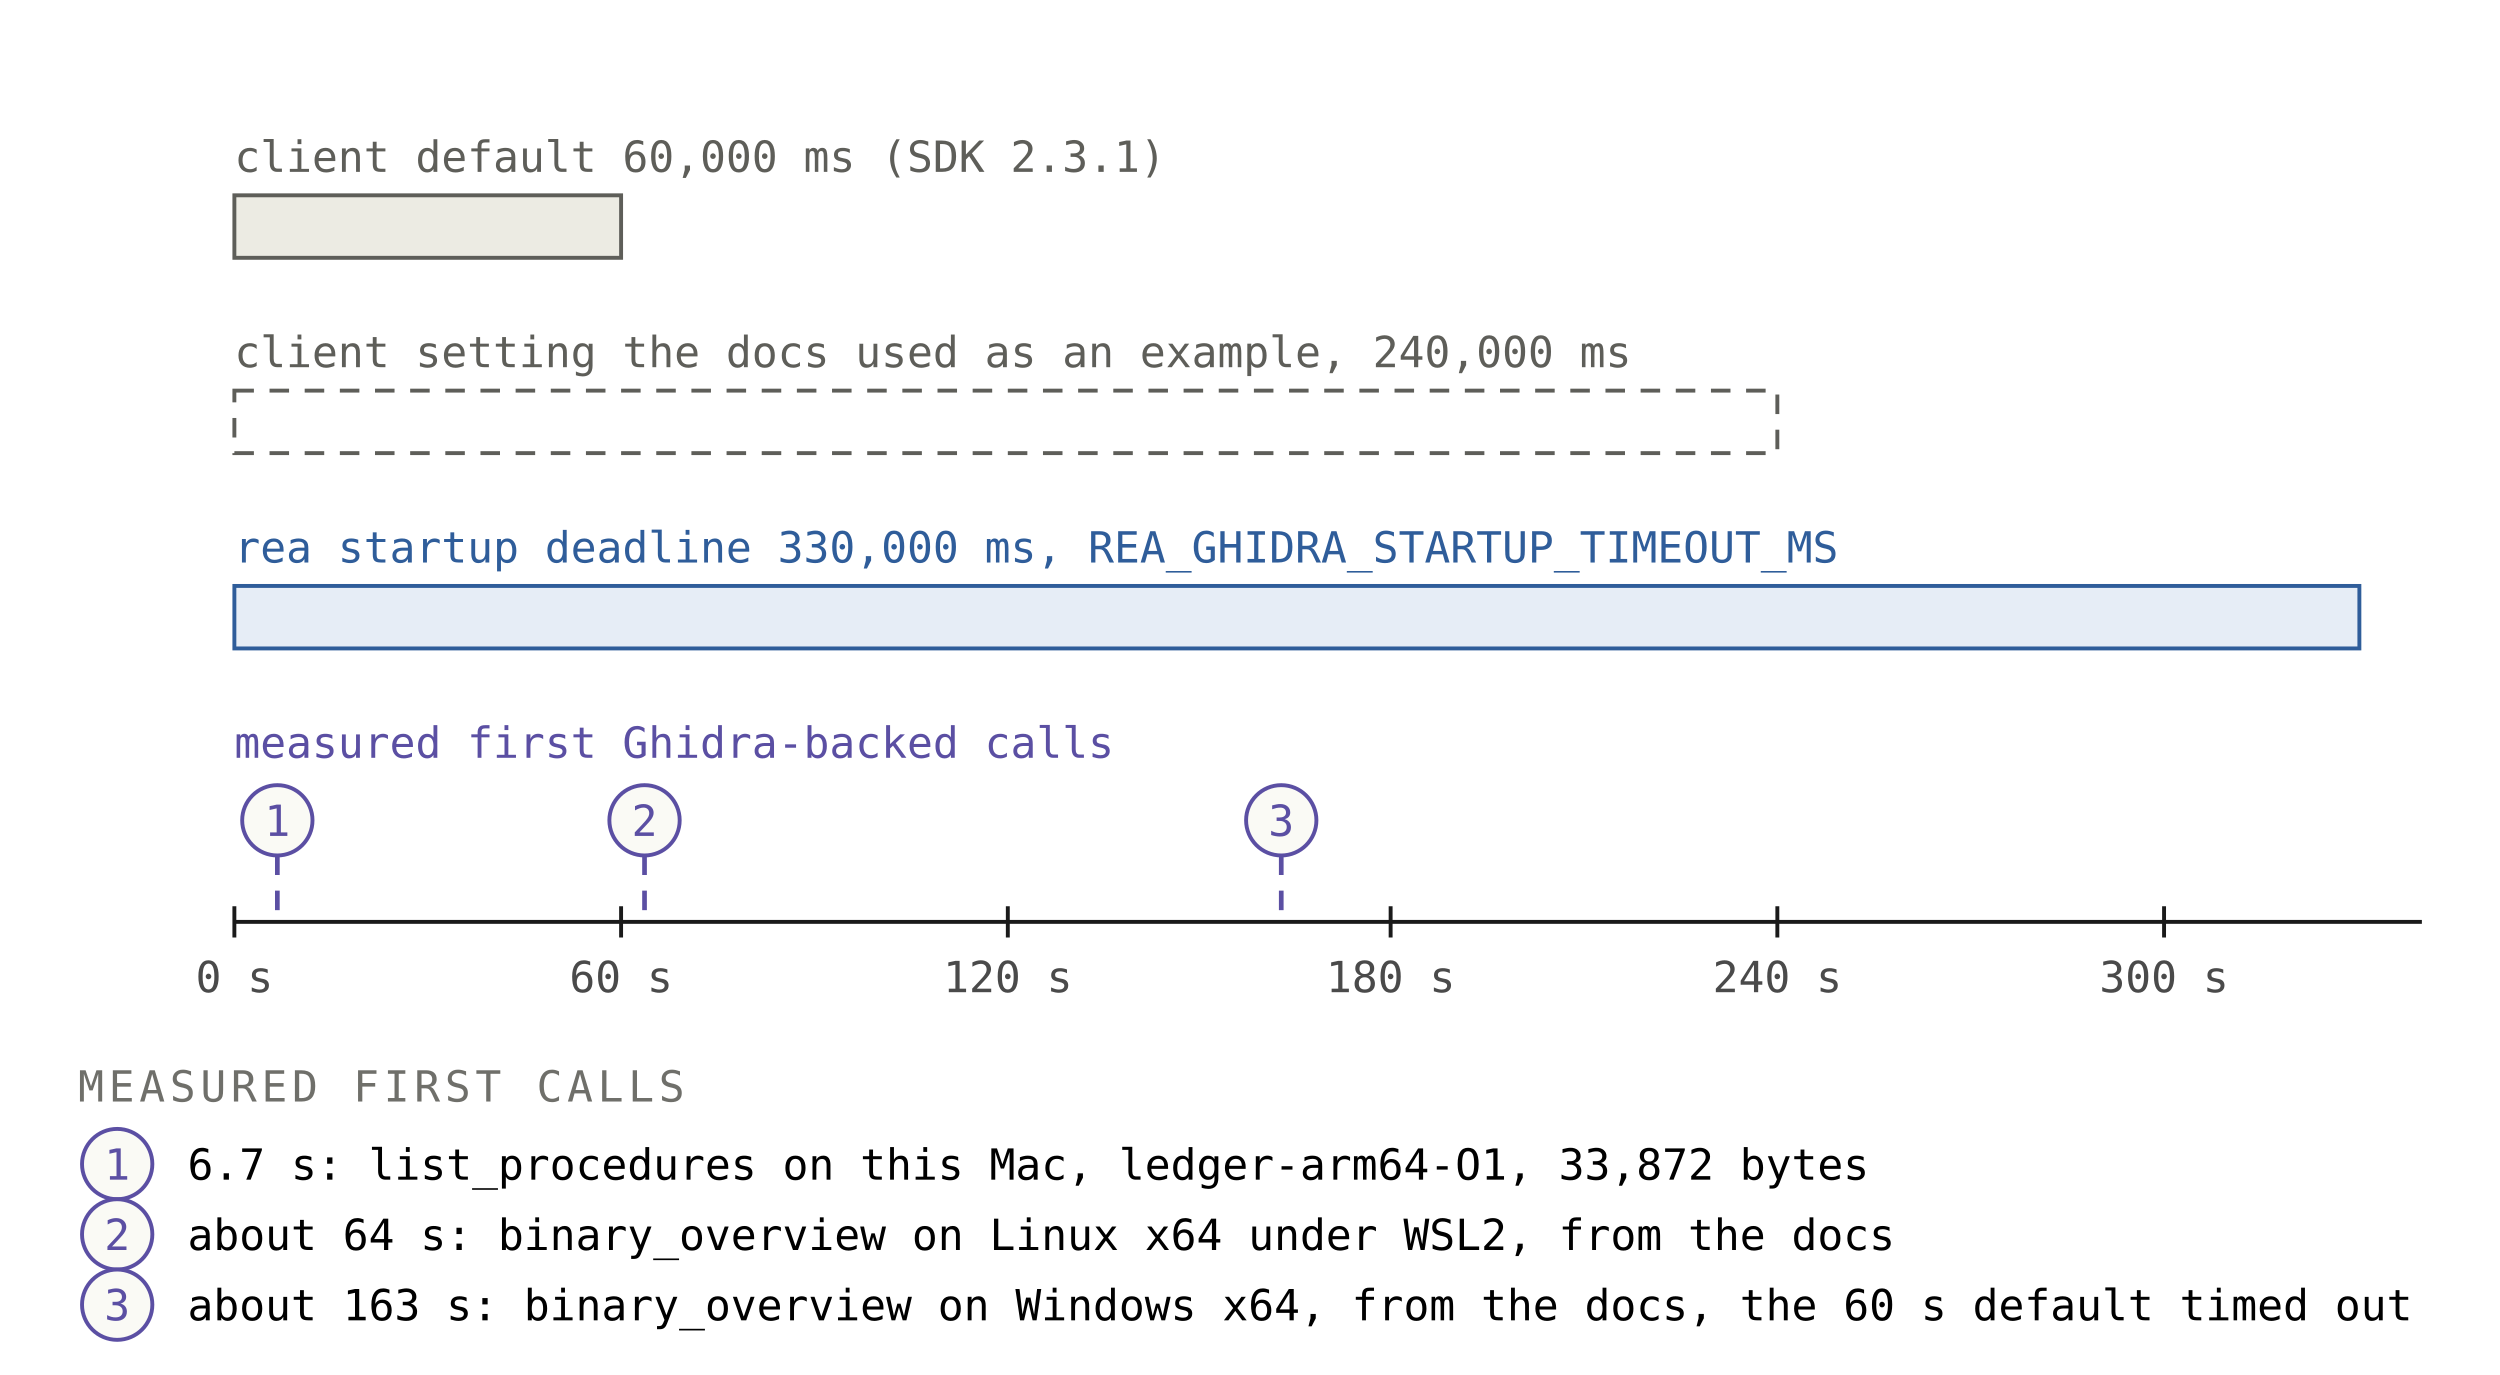
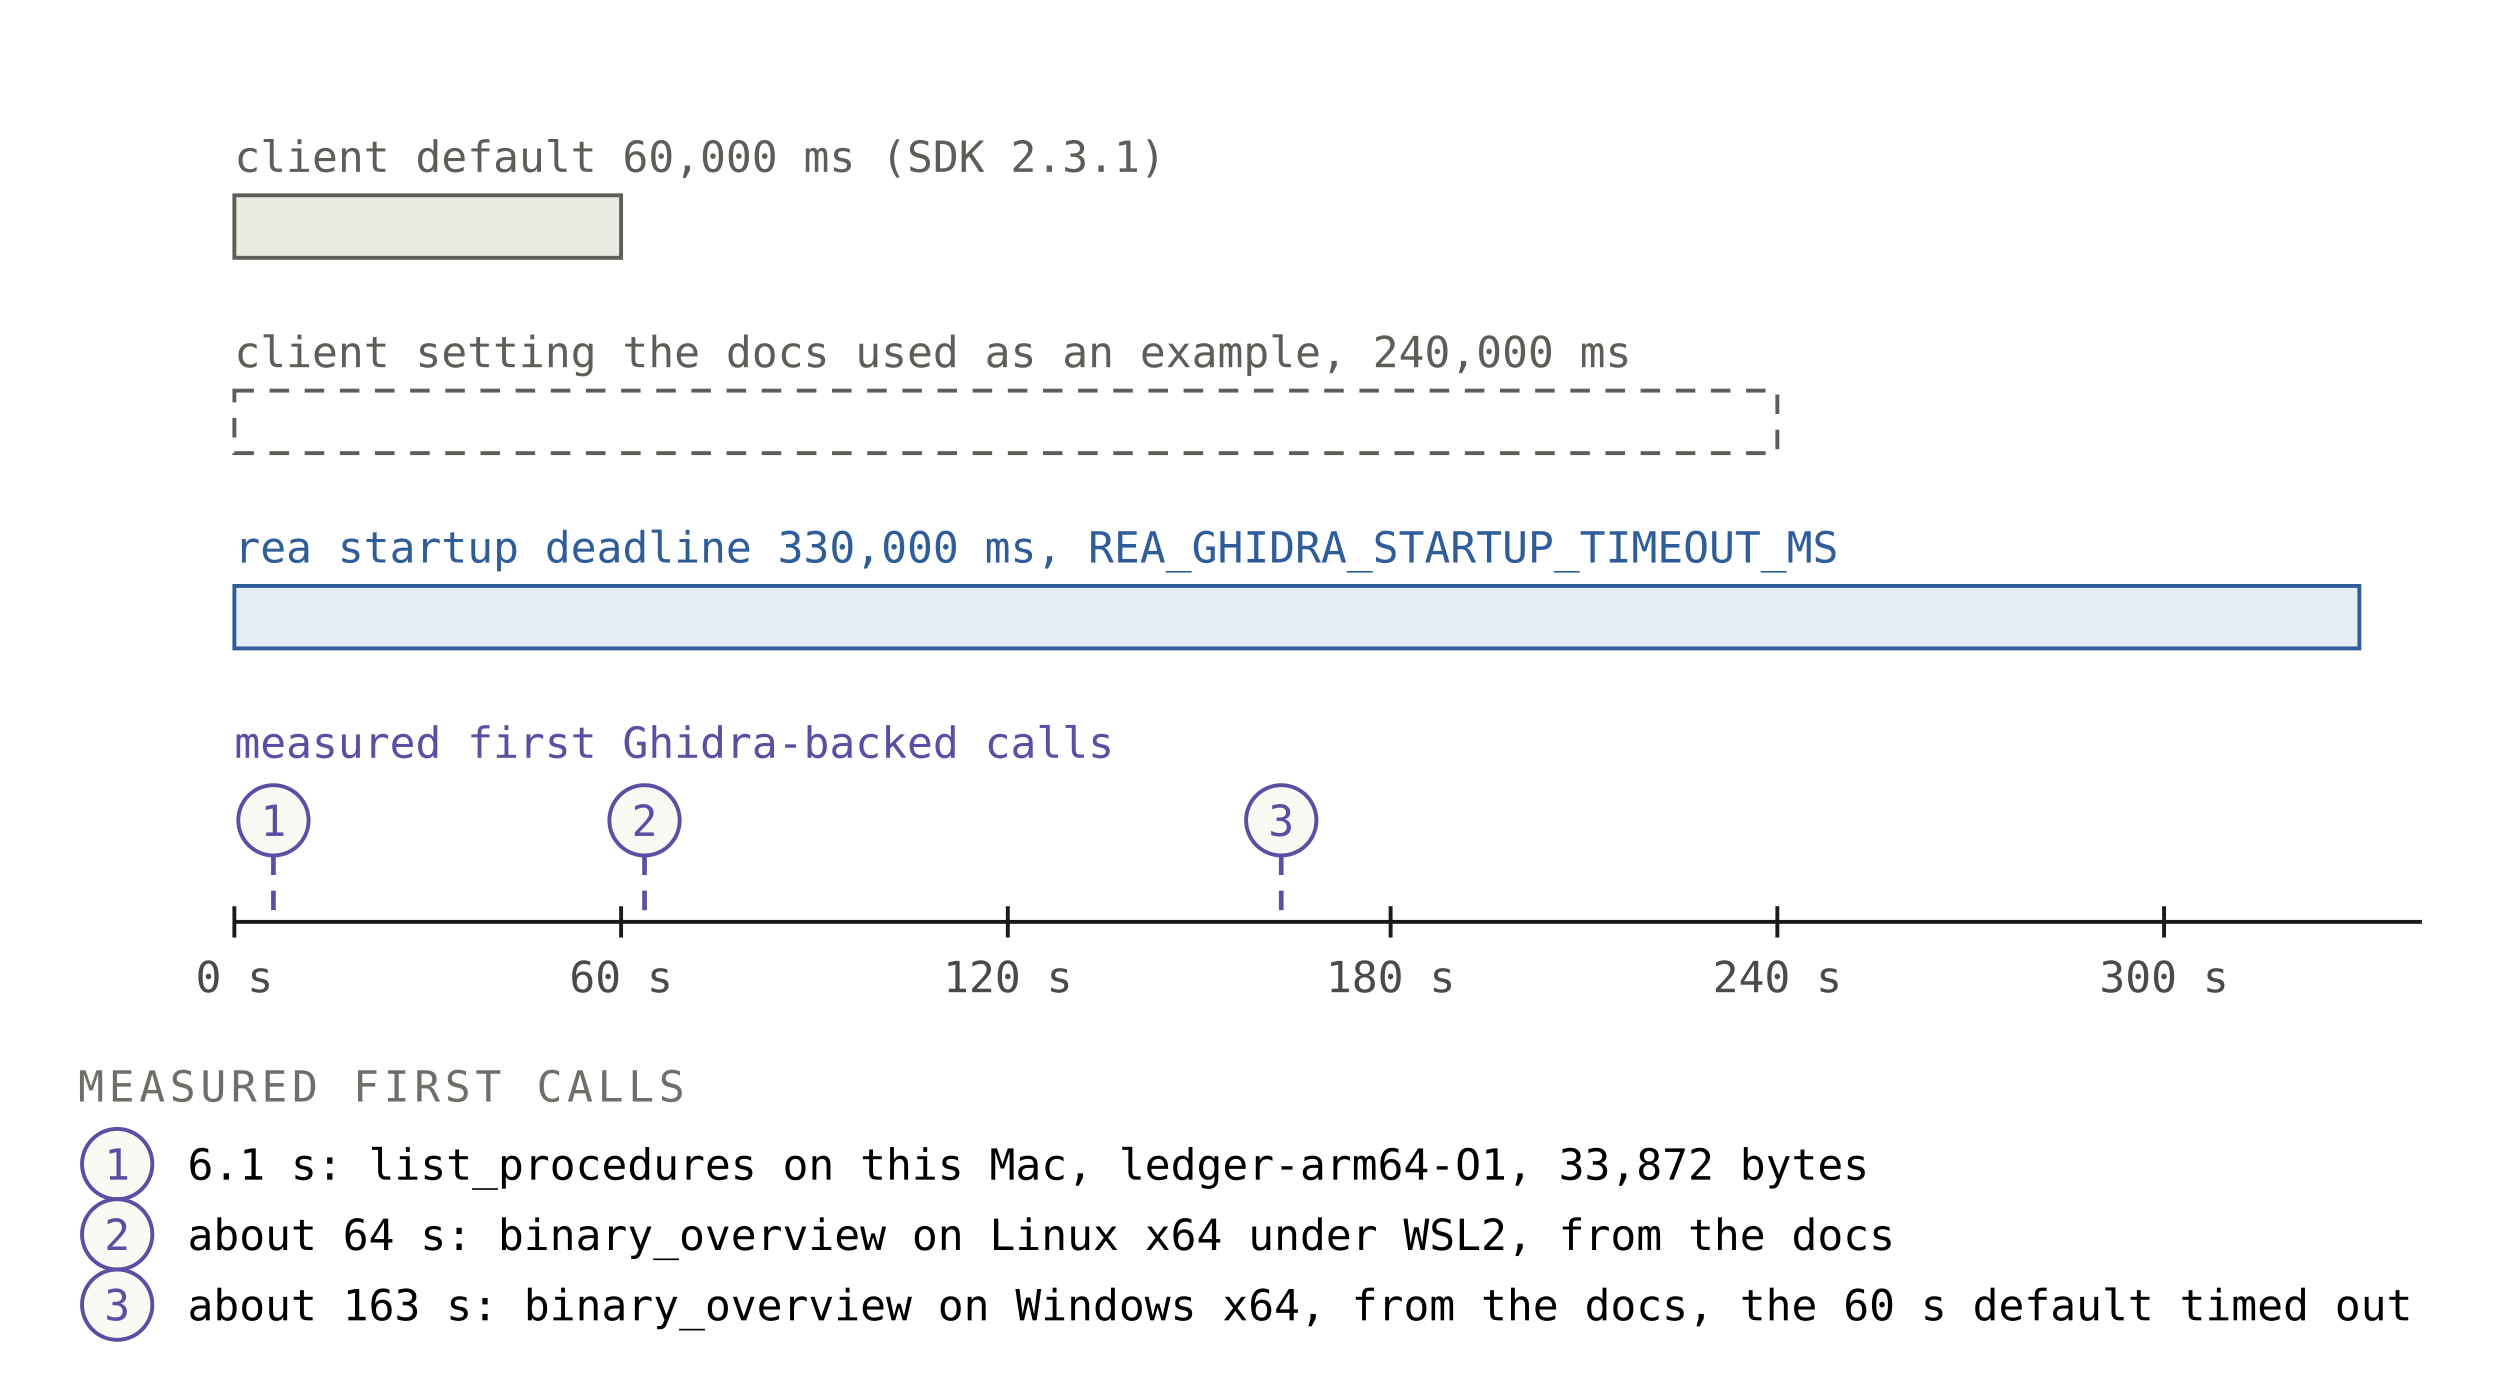
<svg xmlns="http://www.w3.org/2000/svg" viewBox="0 0 640 352" role="img" aria-labelledby="fig-8-2-title fig-8-2-desc" font-family="JetBrains Mono, ui-monospace, monospace">
  <text x="60" y="44" font-size="11" fill="var(--m-grey-ink, #5e5e59)">client default 60,000 ms (SDK 2.3.1)</text>
  <rect x="60" y="50" width="99" height="16" fill="var(--m-grey-fill, #ecebe3)" stroke="var(--m-grey-ink, #5e5e59)" />
  <text x="60" y="94" font-size="11" fill="var(--m-grey-ink, #5e5e59)">client setting the docs used as an example, 240,000 ms</text>
  <rect x="60" y="100" width="395" height="16" fill="none" stroke="var(--m-grey-ink, #5e5e59)" stroke-dasharray="5 4" />
  <text x="60" y="144" font-size="11" fill="var(--m-blue-ink, #2f5d9a)">rea startup deadline 330,000 ms, REA_GHIDRA_STARTUP_TIMEOUT_MS</text>
  <rect x="60" y="150" width="544" height="16" fill="var(--m-blue-fill, #e6edf6)" stroke="var(--m-blue-ink, #2f5d9a)" />
  <text x="60" y="194" font-size="11" fill="var(--m-violet-ink, #5b4fa3)">measured first Ghidra-backed calls</text>
-   <line x1="71" y1="219" x2="71" y2="236" stroke="var(--m-violet-ink, #5b4fa3)" stroke-width="1.2" stroke-dasharray="5 4" />
-   <circle cx="71" cy="210" r="9" fill="var(--m-paper, #fafaf5)" stroke="var(--m-violet-ink, #5b4fa3)" stroke-width="1" />
-   <text x="71" y="214" font-size="11" text-anchor="middle" fill="var(--m-violet-ink, #5b4fa3)">1</text>
+   <line x1="70" y1="219" x2="70" y2="236" stroke="var(--m-violet-ink, #5b4fa3)" stroke-width="1.2" stroke-dasharray="5 4" />
+   <circle cx="70" cy="210" r="9" fill="var(--m-paper, #fafaf5)" stroke="var(--m-violet-ink, #5b4fa3)" stroke-width="1" />
+   <text x="70" y="214" font-size="11" text-anchor="middle" fill="var(--m-violet-ink, #5b4fa3)">1</text>
  <line x1="165" y1="219" x2="165" y2="236" stroke="var(--m-violet-ink, #5b4fa3)" stroke-width="1.2" stroke-dasharray="5 4" />
  <circle cx="165" cy="210" r="9" fill="var(--m-paper, #fafaf5)" stroke="var(--m-violet-ink, #5b4fa3)" stroke-width="1" />
  <text x="165" y="214" font-size="11" text-anchor="middle" fill="var(--m-violet-ink, #5b4fa3)">2</text>
  <line x1="328" y1="219" x2="328" y2="236" stroke="var(--m-violet-ink, #5b4fa3)" stroke-width="1.2" stroke-dasharray="5 4" />
  <circle cx="328" cy="210" r="9" fill="var(--m-paper, #fafaf5)" stroke="var(--m-violet-ink, #5b4fa3)" stroke-width="1" />
  <text x="328" y="214" font-size="11" text-anchor="middle" fill="var(--m-violet-ink, #5b4fa3)">3</text>
  <line x1="60" y1="236" x2="620" y2="236" stroke="var(--m-ink, #1a1a1a)" stroke-width="1" />
  <line x1="60" y1="232" x2="60" y2="240" stroke="var(--m-ink, #1a1a1a)" stroke-width="1" />
  <text x="60" y="254" font-size="11" text-anchor="middle" fill="var(--m-ink-soft, #4a4a4a)">0 s</text>
  <line x1="159" y1="232" x2="159" y2="240" stroke="var(--m-ink, #1a1a1a)" stroke-width="1" />
  <text x="159" y="254" font-size="11" text-anchor="middle" fill="var(--m-ink-soft, #4a4a4a)">60 s</text>
  <line x1="258" y1="232" x2="258" y2="240" stroke="var(--m-ink, #1a1a1a)" stroke-width="1" />
  <text x="258" y="254" font-size="11" text-anchor="middle" fill="var(--m-ink-soft, #4a4a4a)">120 s</text>
  <line x1="356" y1="232" x2="356" y2="240" stroke="var(--m-ink, #1a1a1a)" stroke-width="1" />
  <text x="356" y="254" font-size="11" text-anchor="middle" fill="var(--m-ink-soft, #4a4a4a)">180 s</text>
  <line x1="455" y1="232" x2="455" y2="240" stroke="var(--m-ink, #1a1a1a)" stroke-width="1" />
  <text x="455" y="254" font-size="11" text-anchor="middle" fill="var(--m-ink-soft, #4a4a4a)">240 s</text>
  <line x1="554" y1="232" x2="554" y2="240" stroke="var(--m-ink, #1a1a1a)" stroke-width="1" />
  <text x="554" y="254" font-size="11" text-anchor="middle" fill="var(--m-ink-soft, #4a4a4a)">300 s</text>
  <text x="20" y="282" font-size="11" letter-spacing="1.2" fill="var(--m-ink-mute, #6f6f6a)">MEASURED FIRST CALLS</text>
  <circle cx="30" cy="298" r="9" fill="var(--m-paper, #fafaf5)" stroke="var(--m-violet-ink, #5b4fa3)" stroke-width="1" />
  <text x="30" y="302" font-size="11" text-anchor="middle" fill="var(--m-violet-ink, #5b4fa3)">1</text>
-   <text x="48" y="302" font-size="11" class="m-serif">6.7 s: list_procedures on this Mac, ledger-arm64-O1, 33,872 bytes</text>
+   <text x="48" y="302" font-size="11" class="m-serif">6.1 s: list_procedures on this Mac, ledger-arm64-O1, 33,872 bytes</text>
  <circle cx="30" cy="316" r="9" fill="var(--m-paper, #fafaf5)" stroke="var(--m-violet-ink, #5b4fa3)" stroke-width="1" />
  <text x="30" y="320" font-size="11" text-anchor="middle" fill="var(--m-violet-ink, #5b4fa3)">2</text>
  <text x="48" y="320" font-size="11" class="m-serif">about 64 s: binary_overview on Linux x64 under WSL2, from the docs</text>
  <circle cx="30" cy="334" r="9" fill="var(--m-paper, #fafaf5)" stroke="var(--m-violet-ink, #5b4fa3)" stroke-width="1" />
  <text x="30" y="338" font-size="11" text-anchor="middle" fill="var(--m-violet-ink, #5b4fa3)">3</text>
  <text x="48" y="338" font-size="11" class="m-serif">about 163 s: binary_overview on Windows x64, from the docs, the 60 s default timed out</text>
</svg>
